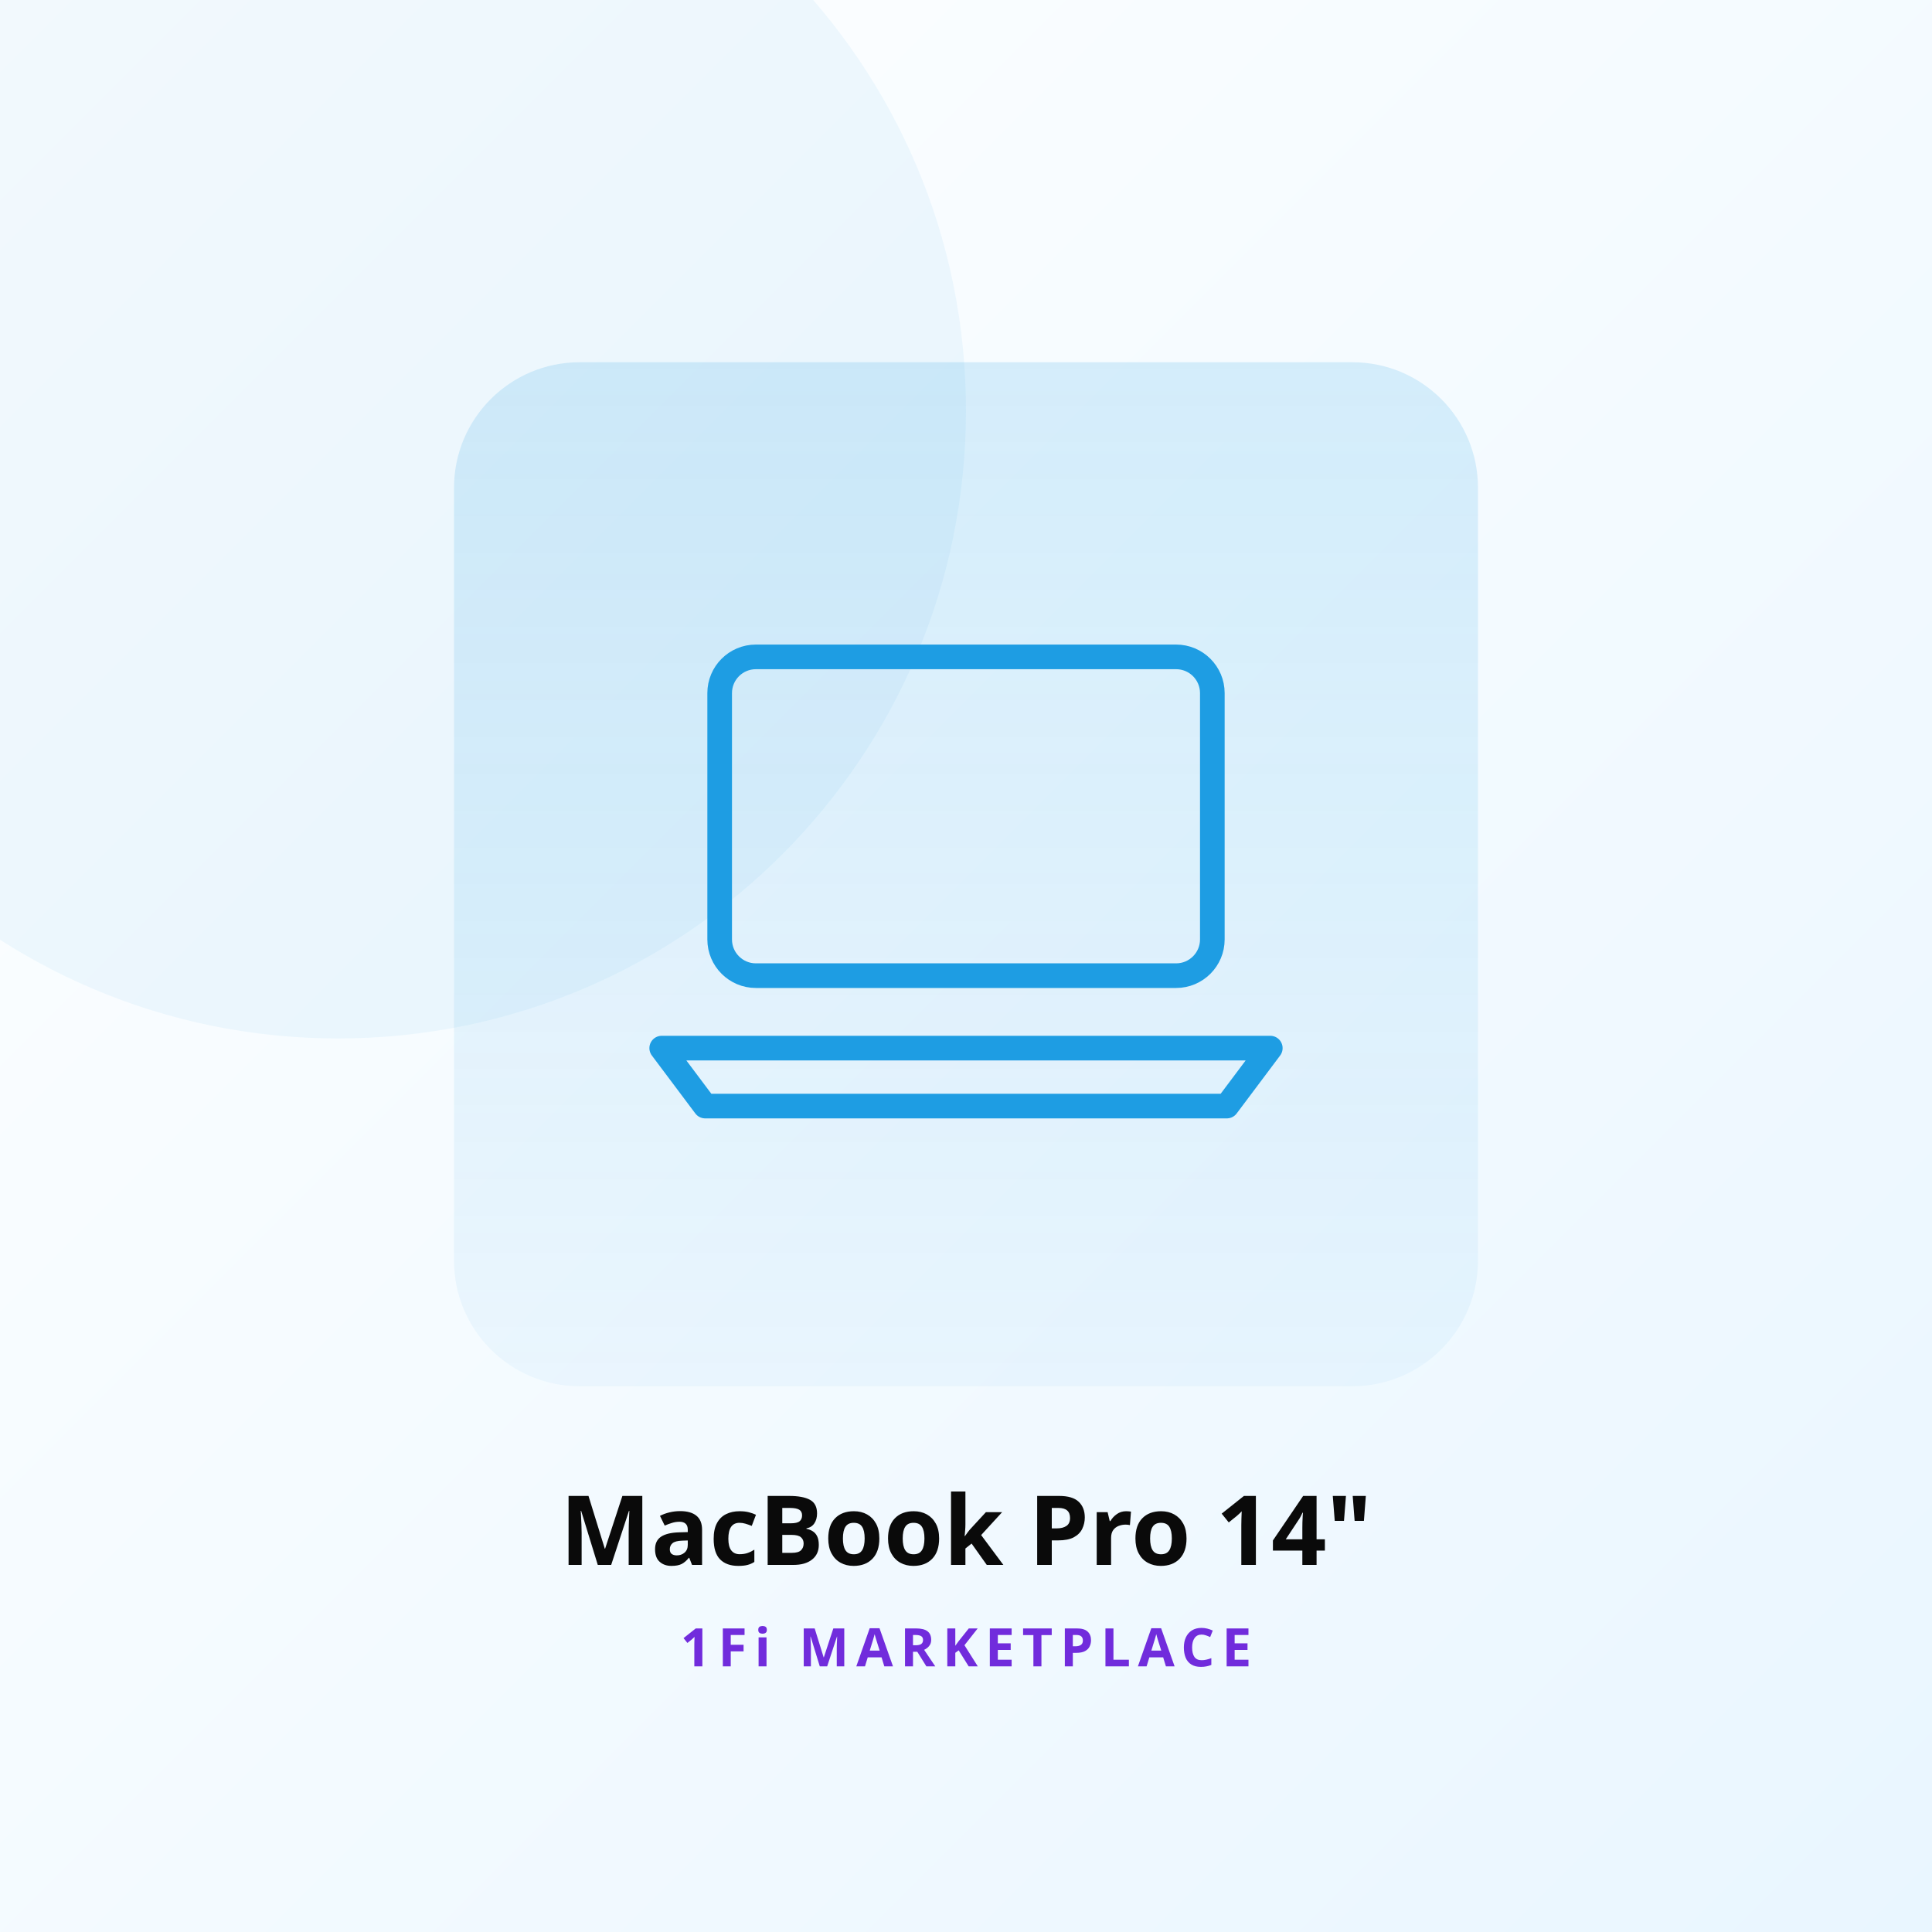
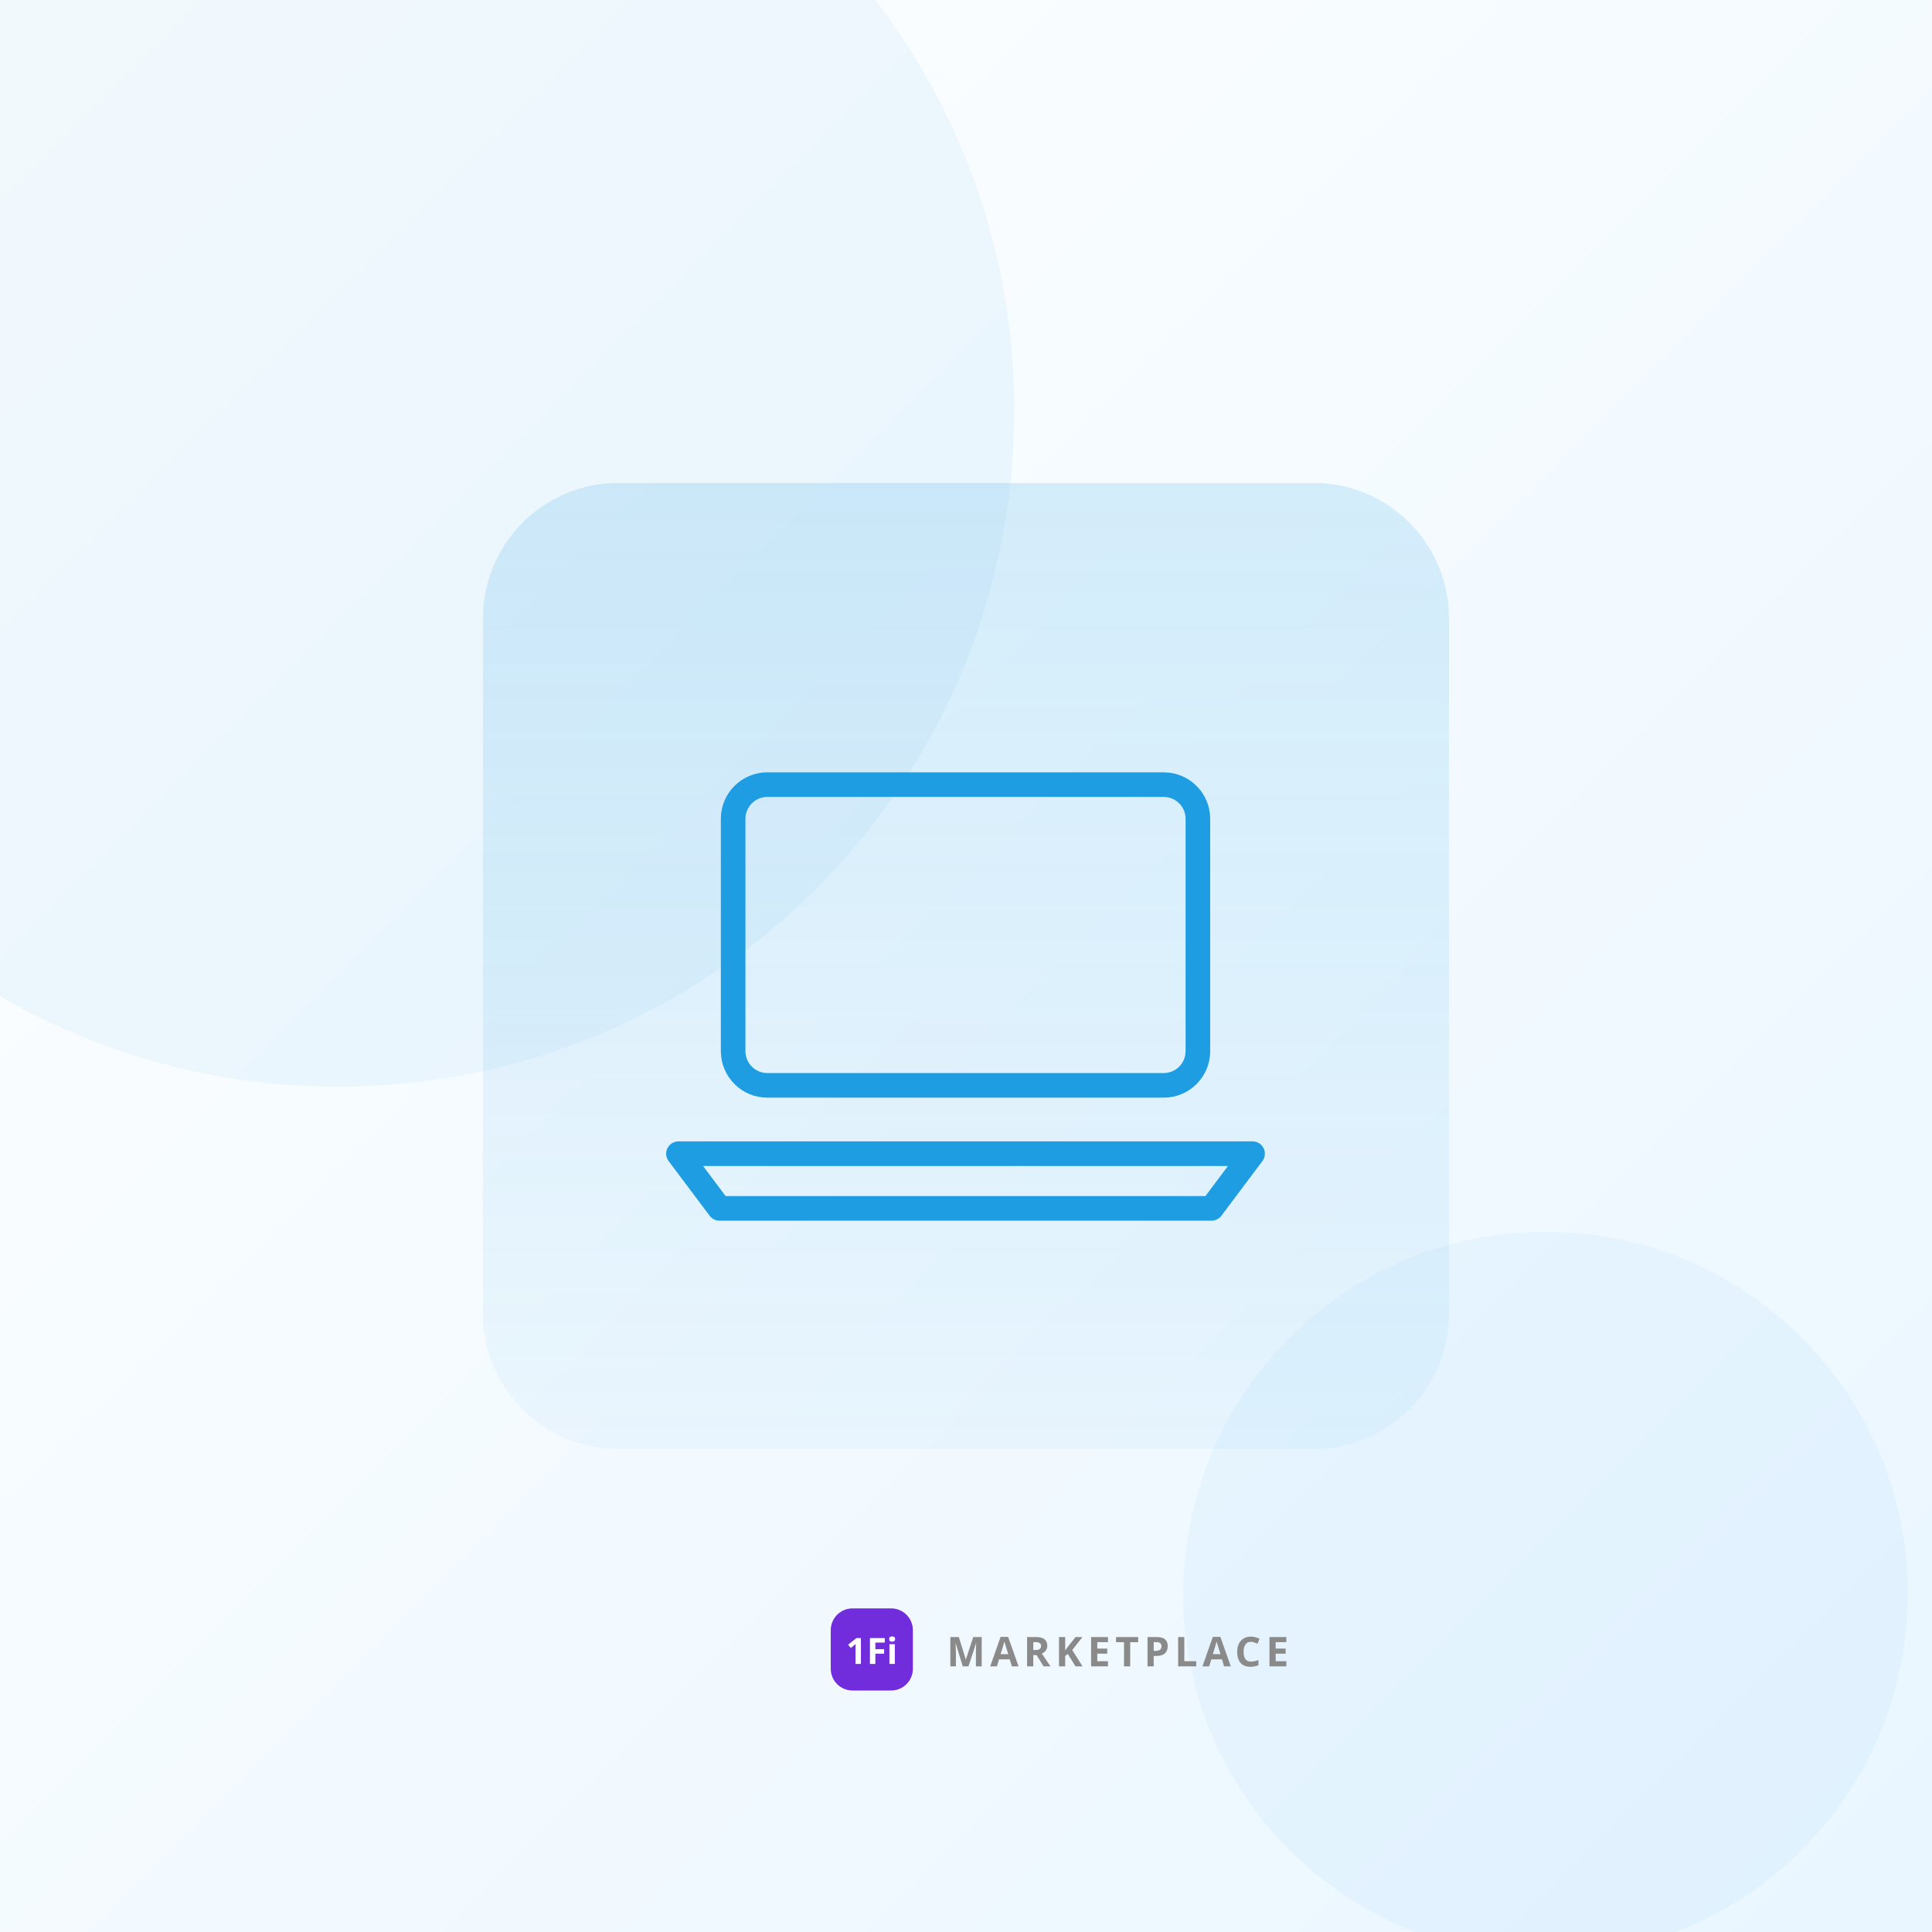
<svg xmlns="http://www.w3.org/2000/svg" viewBox="0 0 800 800" role="img" aria-label="MacBook Pro 14&quot;">
  <defs>
    <linearGradient id="bg" x1="0" y1="0" x2="1" y2="1">
      <stop offset="0" stop-color="#ffffff" />
      <stop offset="1" stop-color="#E9F6FF" />
    </linearGradient>
    <linearGradient id="pill" x1="0" y1="0" x2="0" y2="1">
      <stop offset="0" stop-color="#1E9DE3" stop-opacity="0.16" />
      <stop offset="1" stop-color="#1E9DE3" stop-opacity="0.05" />
    </linearGradient>
  </defs>
  <rect width="800" height="800" fill="url(#bg)" />
-   <circle cx="140" cy="170" r="260" fill="#1E9DE3" opacity="0.06" />
-   <rect x="188" y="150" width="424" height="424" rx="52" fill="url(#pill)" />
-   <g transform="translate(220 182) scale(3.0)" fill="none" stroke="#1E9DE3" stroke-width="3.4" stroke-linecap="round" stroke-linejoin="round">
+   <circle cx="140" cy="170" r="280" fill="#1E9DE3" opacity="0.06" />
+   <circle cx="640" cy="660" r="150" fill="#1E9DE3" opacity="0.05" />
+   <rect x="200" y="200" width="400" height="400" rx="56" fill="url(#pill)" />
+   <g transform="translate(230 240) scale(2.83)" fill="none" stroke="#1E9DE3" stroke-width="3.6" stroke-linecap="round" stroke-linejoin="round">
    <rect x="26" y="30" width="68" height="44" rx="5" />
    <path d="M18 84 h84 l-6 8 h-72 z" />
  </g>
-   <text x="400" y="648" text-anchor="middle" font-family="Geist, Segoe UI, system-ui, sans-serif" font-size="40" font-weight="700" fill="#0a0a0a">MacBook Pro 14"</text>
-   <text x="400" y="690" text-anchor="middle" font-family="Geist, Segoe UI, system-ui, sans-serif" font-size="22" font-weight="600" letter-spacing="3" fill="#712CDC">1Fi MARKETPLACE</text>
+   <g transform="translate(348 690)" aria-label="MacBook Pro 14&quot;">
+     <rect x="-4" y="-24" width="34" height="34" rx="9" fill="#712CDC" />
+     <text x="13" y="-1" text-anchor="middle" font-family="Geist, Segoe UI, system-ui, sans-serif" font-size="15" font-weight="700" fill="#ffffff">1Fi</text>
+     <text x="44" y="0" font-family="Geist, Segoe UI, system-ui, sans-serif" font-size="17" font-weight="600" letter-spacing="2" fill="#8a8a8a">MARKETPLACE</text>
+   </g>
</svg>
